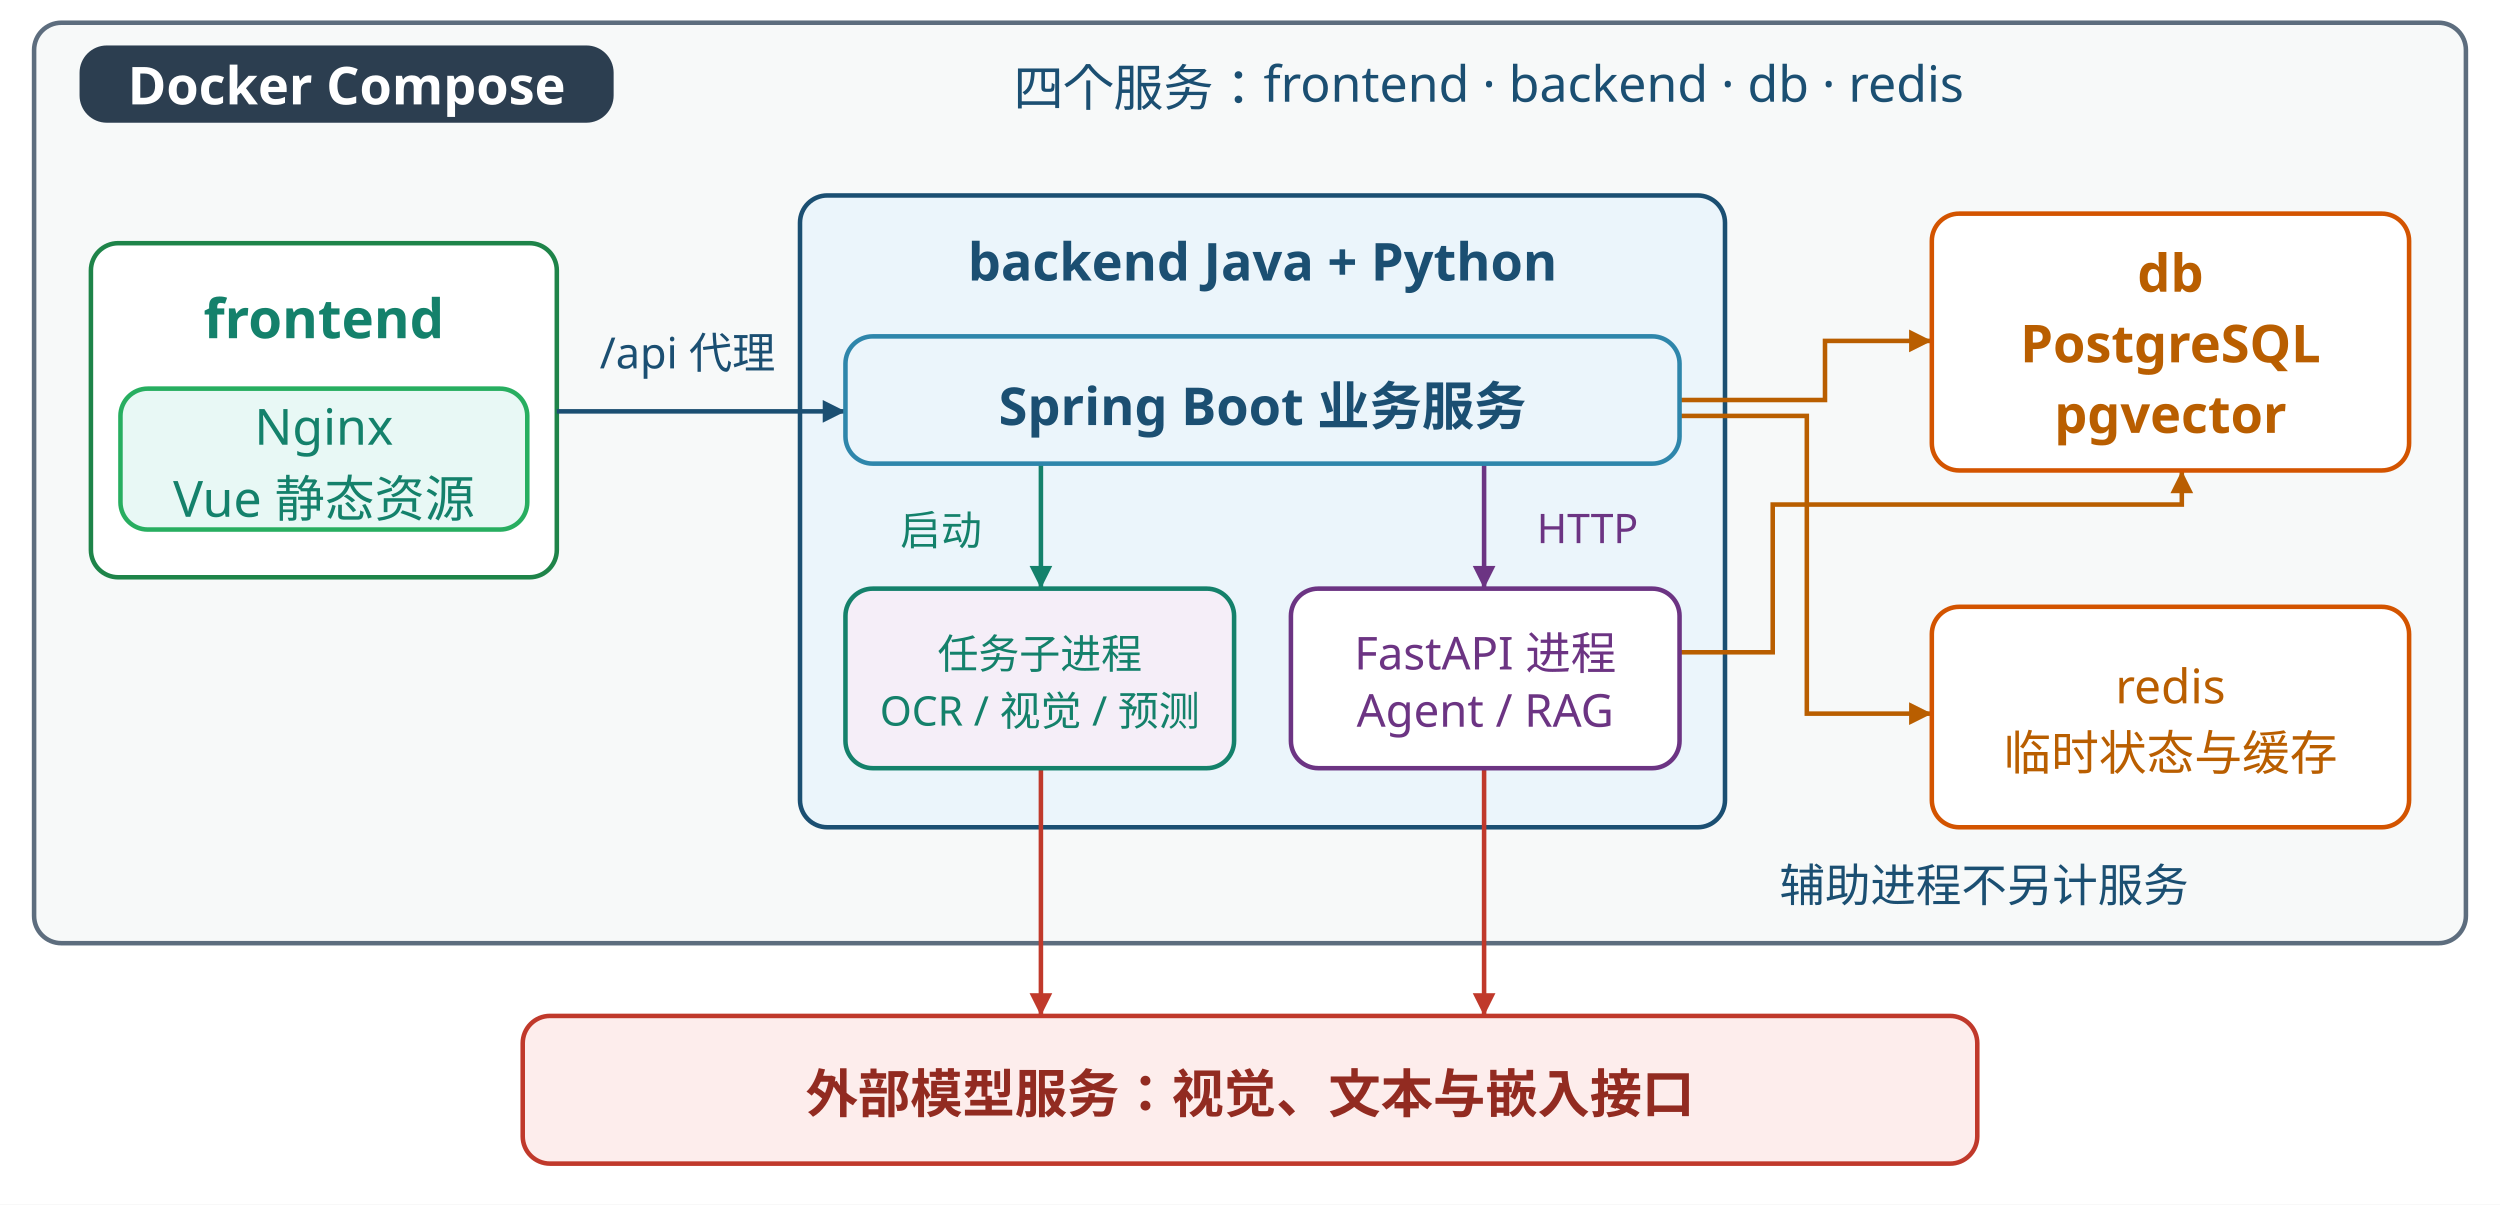
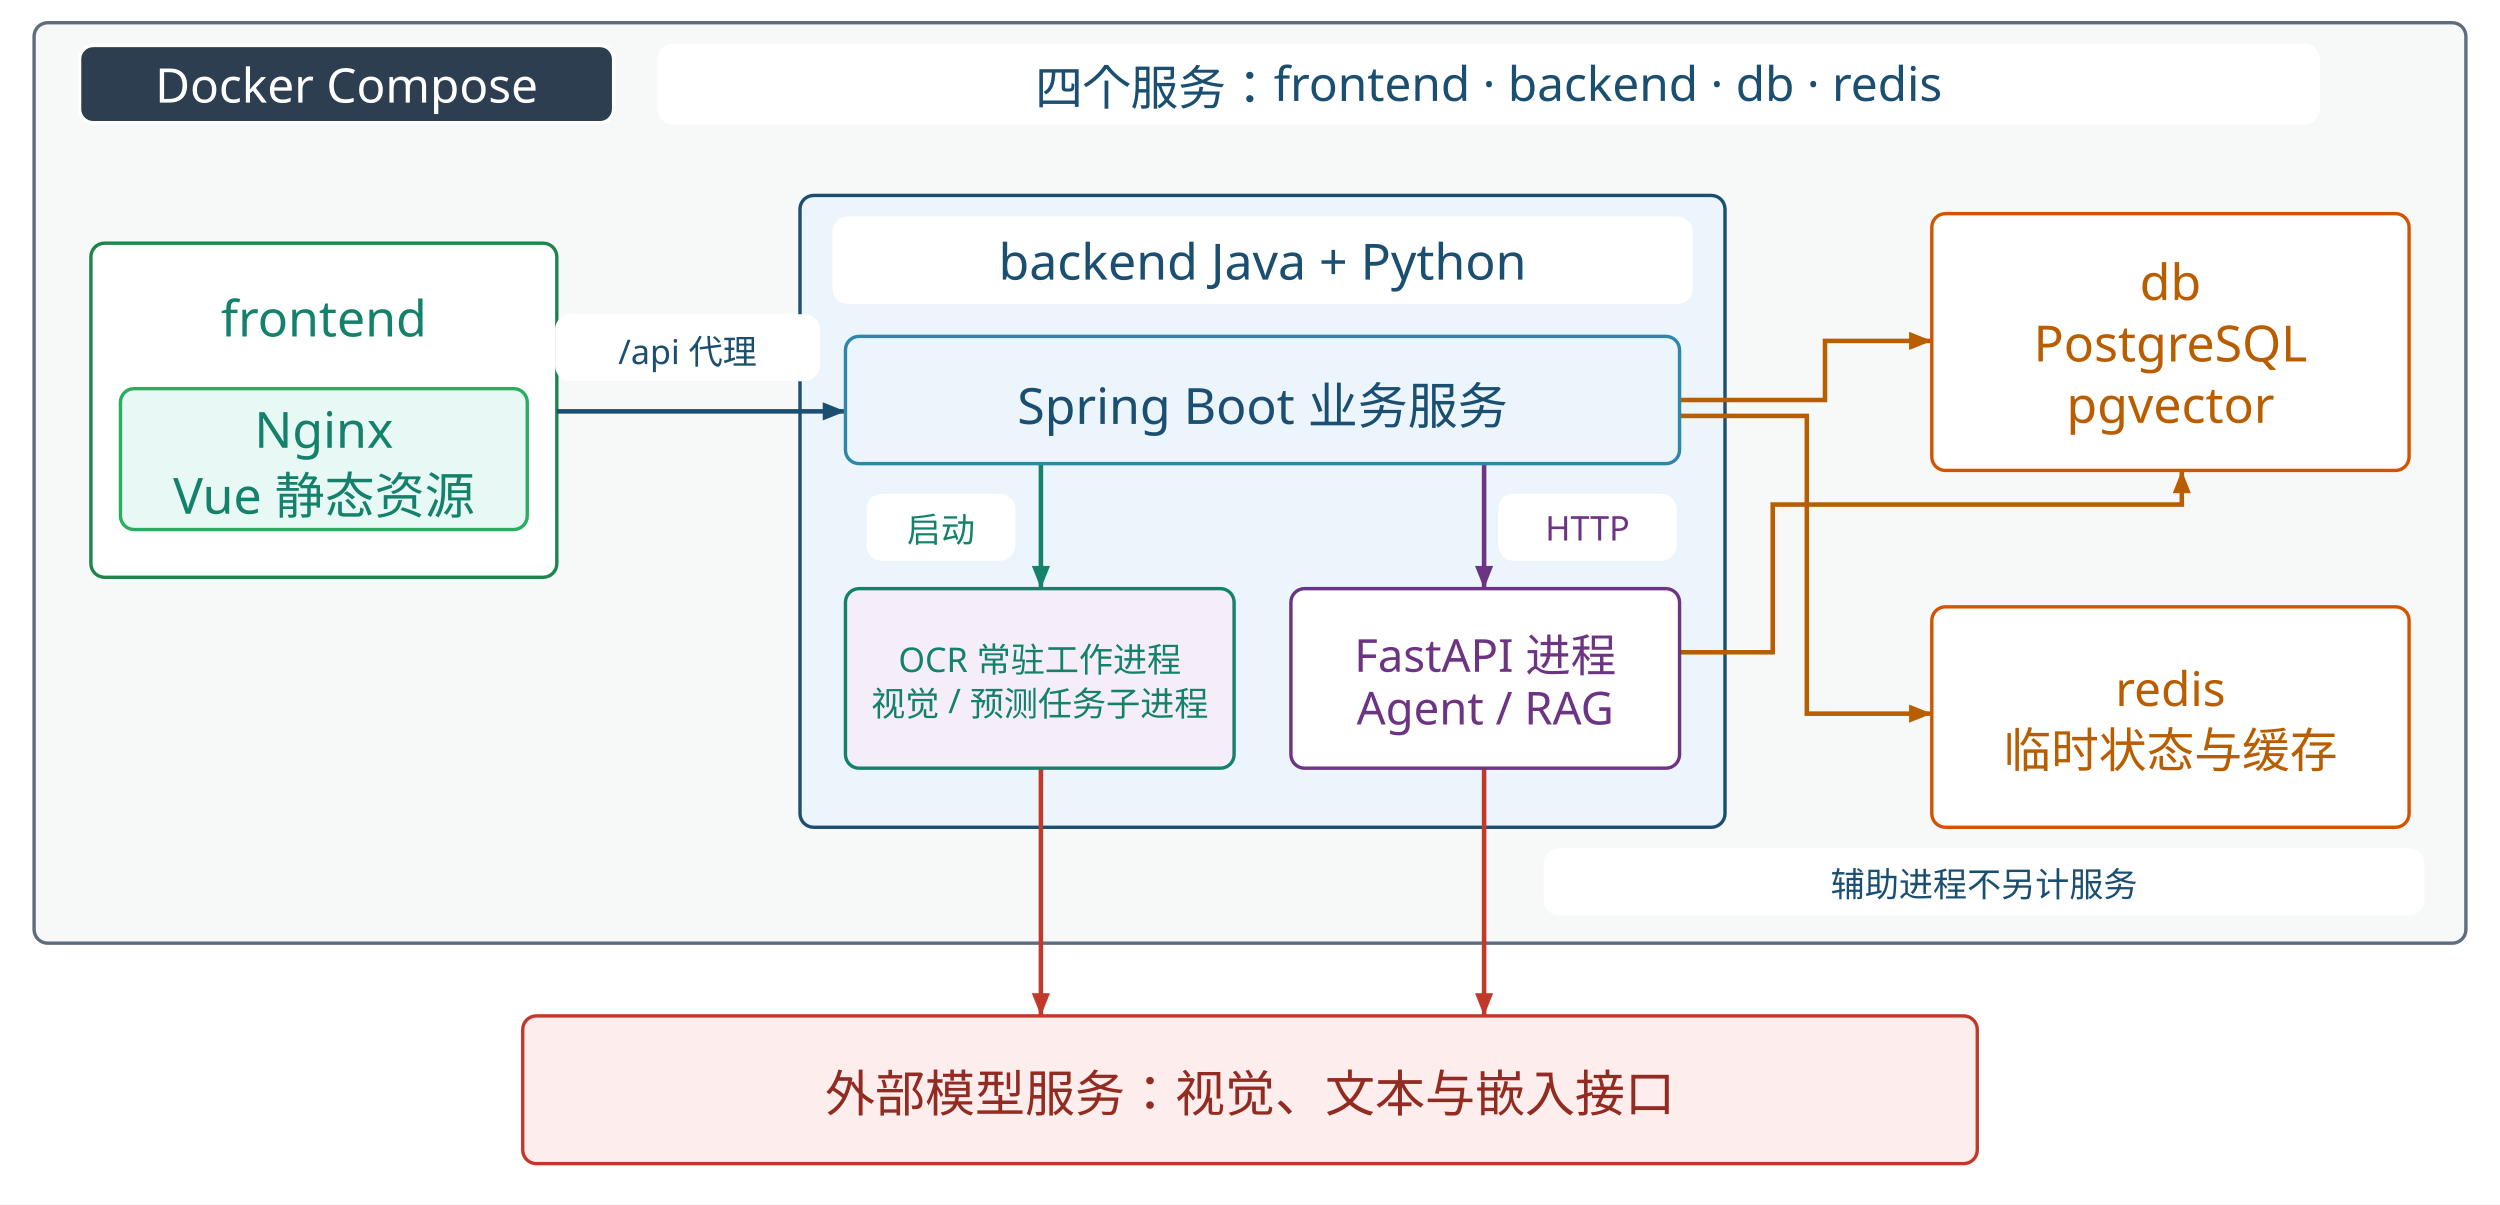
<svg xmlns="http://www.w3.org/2000/svg" width="1100" height="530" viewBox="0 0 1100 530">
  <rect width="100%" height="100%" fill="white" />
-   <rect x="15.0" y="10.0" width="1070.0" height="405.0" rx="12" fill="#F7F9F9" stroke="#5D6D7E" stroke-width="2" />
-   <rect x="40.0" y="107.0" width="205.0" height="147.0" rx="12" fill="#FFFFFF" stroke="#1E8449" stroke-width="2" />
-   <rect x="352.0" y="86.0" width="407.0" height="278.0" rx="12" fill="#EBF5FB" stroke="#1B4F72" stroke-width="2" />
-   <polyline points="245,181 372,181" fill="none" stroke="#1B4F72" stroke-width="2" />
-   <polygon points="372,181 362.0,186.0 362.0,176.0" fill="#1B4F72" />
-   <polyline points="458,204 458,259" fill="none" stroke="#14816B" stroke-width="2" />
-   <polygon points="458,259 453.0,249.0 463.0,249.0" fill="#14816B" />
-   <polyline points="653,204 653,259" fill="none" stroke="#6C3483" stroke-width="2" />
-   <polygon points="653,259 648.0,249.0 658.0,249.0" fill="#6C3483" />
-   <polyline points="739,176 803,176 803,150 850,150" fill="none" stroke="#B95E00" stroke-width="2" />
-   <polygon points="850,150 840.0,155.0 840.0,145.0" fill="#B95E00" />
-   <polyline points="739,183 795,183 795,314 850,314" fill="none" stroke="#B95E00" stroke-width="2" />
-   <polygon points="850,314 840.0,319.0 840.0,309.0" fill="#B95E00" />
-   <polyline points="739,287 780,287 780,222 960,222 960,207" fill="none" stroke="#B95E00" stroke-width="2" />
-   <polygon points="960,207 965.0,217.0 955.0,217.0" fill="#B95E00" />
-   <polyline points="458,338 458,447" fill="none" stroke="#C0392B" stroke-width="2" />
-   <polygon points="458,447 453.0,437.0 463.0,437.0" fill="#C0392B" />
-   <polyline points="653,338 653,447" fill="none" stroke="#C0392B" stroke-width="2" />
-   <polygon points="653,447 648.0,437.0 658.0,437.0" fill="#C0392B" />
-   <rect x="35.0" y="20.0" width="235.0" height="34.0" rx="12" fill="#2C3E50" stroke="none" stroke-width="2" />
-   <text x="152.5" y="37.0" dominant-baseline="central" text-anchor="middle" font-family="Microsoft YaHei, sans-serif" font-size="23.0" font-weight="700" fill="#FFFFFF">Docker Compose</text>
-   <text x="655.0" y="37.0" dominant-baseline="central" text-anchor="middle" font-family="Microsoft YaHei, sans-serif" font-size="22.0" font-weight="400" fill="#1B4F72">四个服务：frontend · backend · db · redis</text>
-   <text x="142.5" y="139.5" dominant-baseline="central" text-anchor="middle" font-family="Microsoft YaHei, sans-serif" font-size="24.0" font-weight="700" fill="#14816B">frontend</text>
-   <rect x="53.0" y="171.0" width="179.0" height="62.0" rx="12" fill="#E8F8F5" stroke="#27AE60" stroke-width="2" />
-   <text x="142.5" y="187.15" dominant-baseline="central" text-anchor="middle" font-family="Microsoft YaHei, sans-serif" font-size="22.0" font-weight="400" fill="#14816B">Nginx</text>
-   <text x="142.5" y="216.85" dominant-baseline="central" text-anchor="middle" font-family="Microsoft YaHei, sans-serif" font-size="22.0" font-weight="400" fill="#14816B">Vue 静态资源</text>
-   <text x="555.5" y="114.5" dominant-baseline="central" text-anchor="middle" font-family="Microsoft YaHei, sans-serif" font-size="23.0" font-weight="700" fill="#1B4F72">backend  Java + Python</text>
-   <rect x="372.0" y="148.0" width="367.0" height="56.0" rx="12" fill="#EBF5FB" stroke="#2E86AB" stroke-width="2" />
-   <text x="555.5" y="176.0" dominant-baseline="central" text-anchor="middle" font-family="Microsoft YaHei, sans-serif" font-size="23.0" font-weight="700" fill="#1B4F72">Spring Boot 业务服务</text>
-   <rect x="372.0" y="259.0" width="171.0" height="79.0" rx="12" fill="#F5EEF8" stroke="#14816B" stroke-width="2" />
-   <text x="457.5" y="286.35" dominant-baseline="central" text-anchor="middle" font-family="Microsoft YaHei, sans-serif" font-size="18.0" font-weight="400" fill="#14816B">任务子进程</text>
-   <text x="457.5" y="310.65" dominant-baseline="central" text-anchor="middle" font-family="Microsoft YaHei, sans-serif" font-size="18.0" font-weight="400" fill="#14816B">OCR / 视觉 / 预测</text>
-   <rect x="568.0" y="259.0" width="171.0" height="79.0" rx="12" fill="#FFFFFF" stroke="#6C3483" stroke-width="2" />
-   <text x="653.5" y="285.0" dominant-baseline="central" text-anchor="middle" font-family="Microsoft YaHei, sans-serif" font-size="20.0" font-weight="400" fill="#6C3483">FastAPI 进程</text>
-   <text x="653.5" y="312.0" dominant-baseline="central" text-anchor="middle" font-family="Microsoft YaHei, sans-serif" font-size="20.0" font-weight="400" fill="#6C3483">Agent / RAG</text>
-   <rect x="850.0" y="94.0" width="210.0" height="113.0" rx="12" fill="#FFFFFF" stroke="#D35400" stroke-width="2" />
-   <text x="955.0" y="119.45" dominant-baseline="central" text-anchor="middle" font-family="Microsoft YaHei, sans-serif" font-size="23.0" font-weight="700" fill="#B95E00">db</text>
-   <text x="955.0" y="150.5" dominant-baseline="central" text-anchor="middle" font-family="Microsoft YaHei, sans-serif" font-size="23.0" font-weight="700" fill="#B95E00">PostgreSQL</text>
-   <text x="955.0" y="181.55" dominant-baseline="central" text-anchor="middle" font-family="Microsoft YaHei, sans-serif" font-size="23.0" font-weight="700" fill="#B95E00">pgvector</text>
-   <rect x="850.0" y="267.0" width="210.0" height="97.0" rx="12" fill="#FFFFFF" stroke="#D35400" stroke-width="2" />
-   <text x="955.0" y="301.325" dominant-baseline="central" text-anchor="middle" font-family="Microsoft YaHei, sans-serif" font-size="21.0" font-weight="400" fill="#B95E00">redis</text>
-   <text x="955.0" y="329.675" dominant-baseline="central" text-anchor="middle" font-family="Microsoft YaHei, sans-serif" font-size="21.0" font-weight="400" fill="#B95E00">临时状态与缓存</text>
-   <rect x="230.0" y="447.0" width="640.0" height="65.0" rx="12" fill="#FDEDEC" stroke="#C0392B" stroke-width="2" />
-   <text x="550.0" y="479.5" dominant-baseline="central" text-anchor="middle" font-family="Microsoft YaHei, sans-serif" font-size="23.0" font-weight="700" fill="#922B21">外部模型服务：视觉、文本与嵌入接口</text>
-   <text x="302.5" y="153.0" dominant-baseline="central" text-anchor="middle" font-family="Microsoft YaHei, sans-serif" font-size="19.0" font-weight="400" fill="#1B4F72">/api 代理</text>
-   <text x="414.0" y="232.0" dominant-baseline="central" text-anchor="middle" font-family="Microsoft YaHei, sans-serif" font-size="18.0" font-weight="400" fill="#14816B">启动</text>
-   <text x="698.5" y="232.0" dominant-baseline="central" text-anchor="middle" font-family="Microsoft YaHei, sans-serif" font-size="18.0" font-weight="400" fill="#6C3483">HTTP</text>
-   <text x="873.0" y="388.0" dominant-baseline="central" text-anchor="middle" font-family="Microsoft YaHei, sans-serif" font-size="20.0" font-weight="400" fill="#1B4F72">辅助进程不另计服务</text>
+   <rect x="15.0" y="10.0" width="1070.0" height="405.0" rx="6" fill="#F7F9F9" stroke="#5D6D7E" stroke-width="1.5" />
+   <rect x="40.0" y="107.0" width="205.0" height="147.0" rx="6" fill="#FFFFFF" stroke="#1E8449" stroke-width="1.5" />
+   <rect x="352.0" y="86.0" width="407.0" height="278.0" rx="6" fill="#EBF5FB" stroke="#1B4F72" stroke-width="1.5" />
+   <polyline points="245.0,181.0 372.0,181.0" fill="none" stroke="#1B4F72" stroke-width="2" />
+   <polygon points="372.0,181.0 362.0,177.0 362.0,185.0" fill="#1B4F72" />
+   <polyline points="458.0,204.0 458.0,259.0" fill="none" stroke="#14816B" stroke-width="2" />
+   <polygon points="458.0,259.0 462.0,249.0 454.0,249.0" fill="#14816B" />
+   <polyline points="653.0,204.0 653.0,259.0" fill="none" stroke="#6C3483" stroke-width="2" />
+   <polygon points="653.0,259.0 657.0,249.0 649.0,249.0" fill="#6C3483" />
+   <polyline points="739.0,176.0 803.0,176.0 803.0,150.0 850.0,150.0" fill="none" stroke="#B95E00" stroke-width="2" />
+   <polygon points="850.0,150.0 840.0,146.0 840.0,154.0" fill="#B95E00" />
+   <polyline points="739.0,183.0 795.0,183.0 795.0,314.0 850.0,314.0" fill="none" stroke="#B95E00" stroke-width="2" />
+   <polygon points="850.0,314.0 840.0,310.0 840.0,318.0" fill="#B95E00" />
+   <polyline points="739.0,287.0 780.0,287.0 780.0,222.0 960.0,222.0 960.0,207.0" fill="none" stroke="#B95E00" stroke-width="2" />
+   <polygon points="960.0,207.0 956.0,217.0 964.0,217.0" fill="#B95E00" />
+   <polyline points="458.0,338.0 458.0,447.0" fill="none" stroke="#C0392B" stroke-width="2" />
+   <polygon points="458.0,447.0 462.0,437.0 454.0,437.0" fill="#C0392B" />
+   <polyline points="653.0,338.0 653.0,447.0" fill="none" stroke="#C0392B" stroke-width="2" />
+   <polygon points="653.0,447.0 657.0,437.0 649.0,437.0" fill="#C0392B" />
+   <rect x="35.0" y="20.0" width="235.0" height="34.0" rx="6" fill="#2C3E50" stroke="#FFFFFF" stroke-width="1.5" />
+   <text x="152.5" y="37.0" fill="#FFFFFF" text-anchor="middle" dominant-baseline="central" font-family="Microsoft YaHei" font-size="21">Docker Compose</text>
+   <rect x="290.0" y="20.0" width="730.0" height="34.0" rx="6" fill="#FFFFFF" stroke="#FFFFFF" stroke-width="1.5" />
+   <text x="655.0" y="37.0" fill="#1B4F72" text-anchor="middle" dominant-baseline="central" font-family="Microsoft YaHei" font-size="21.0">四个服务：frontend · backend · db · redis</text>
+   <rect x="50.0" y="122.0" width="185.0" height="35.0" rx="6" fill="#FFFFFF" stroke="#FFFFFF" stroke-width="1.5" />
+   <text x="142.5" y="139.5" fill="#14816B" text-anchor="middle" dominant-baseline="central" font-family="Microsoft YaHei" font-size="22">frontend</text>
+   <rect x="53.0" y="171.0" width="179.0" height="62.0" rx="6" fill="#E8F8F5" stroke="#27AE60" stroke-width="1.5" />
+   <text x="142.5" y="188.5" fill="#14816B" text-anchor="middle" dominant-baseline="central" font-family="Microsoft YaHei" font-size="22.0">Nginx</text>
+   <text x="142.5" y="215.5" fill="#14816B" text-anchor="middle" dominant-baseline="central" font-family="Microsoft YaHei" font-size="22.0">Vue 静态资源</text>
+   <rect x="367.0" y="96.0" width="377.0" height="37.0" rx="6" fill="#FFFFFF" stroke="#FFFFFF" stroke-width="1.5" />
+   <text x="555.5" y="114.5" fill="#1B4F72" text-anchor="middle" dominant-baseline="central" font-family="Microsoft YaHei" font-size="22">backend  Java + Python</text>
+   <rect x="372.0" y="148.0" width="367.0" height="56.0" rx="6" fill="#EBF5FB" stroke="#2E86AB" stroke-width="1.5" />
+   <text x="555.5" y="176.0" fill="#1B4F72" text-anchor="middle" dominant-baseline="central" font-family="Microsoft YaHei" font-size="22">Spring Boot 业务服务</text>
+   <rect x="372.0" y="259.0" width="171.0" height="79.0" rx="6" fill="#F5EEF8" stroke="#14816B" stroke-width="1.5" />
+   <text x="457.5" y="288.5" fill="#14816B" text-anchor="middle" dominant-baseline="central" font-family="Microsoft YaHei" font-size="15.0">OCR 常驻工作进程</text>
+   <text x="457.5" y="308.5" fill="#14816B" text-anchor="middle" dominant-baseline="central" font-family="Microsoft YaHei" font-size="15.0">视觉 / 预测任务子进程</text>
+   <rect x="568.0" y="259.0" width="171.0" height="79.0" rx="6" fill="#FFFFFF" stroke="#6C3483" stroke-width="1.5" />
+   <text x="653.5" y="286.0" fill="#6C3483" text-anchor="middle" dominant-baseline="central" font-family="Microsoft YaHei" font-size="20.0">FastAPI 进程</text>
+   <text x="653.5" y="311.0" fill="#6C3483" text-anchor="middle" dominant-baseline="central" font-family="Microsoft YaHei" font-size="20.0">Agent / RAG</text>
+   <rect x="850.0" y="94.0" width="210.0" height="113.0" rx="6" fill="#FFFFFF" stroke="#D35400" stroke-width="1.5" />
+   <text x="955.0" y="123.5" fill="#B95E00" text-anchor="middle" dominant-baseline="central" font-family="Microsoft YaHei" font-size="22">db</text>
+   <text x="955.0" y="150.5" fill="#B95E00" text-anchor="middle" dominant-baseline="central" font-family="Microsoft YaHei" font-size="22">PostgreSQL</text>
+   <text x="955.0" y="177.5" fill="#B95E00" text-anchor="middle" dominant-baseline="central" font-family="Microsoft YaHei" font-size="22">pgvector</text>
+   <rect x="850.0" y="267.0" width="210.0" height="97.0" rx="6" fill="#FFFFFF" stroke="#D35400" stroke-width="1.5" />
+   <text x="955.0" y="302.5" fill="#B95E00" text-anchor="middle" dominant-baseline="central" font-family="Microsoft YaHei" font-size="21.0">redis</text>
+   <text x="955.0" y="328.5" fill="#B95E00" text-anchor="middle" dominant-baseline="central" font-family="Microsoft YaHei" font-size="21.0">临时状态与缓存</text>
+   <rect x="230.0" y="447.0" width="640.0" height="65.0" rx="6" fill="#FDEDEC" stroke="#C0392B" stroke-width="1.5" />
+   <text x="550.0" y="479.5" fill="#922B21" text-anchor="middle" dominant-baseline="central" font-family="Microsoft YaHei" font-size="22">外部模型服务：视觉、文本与嵌入接口</text>
+   <rect x="245.0" y="139.0" width="115.0" height="28.0" rx="6" fill="#FFFFFF" stroke="#FFFFFF" stroke-width="1.5" />
+   <text x="302.5" y="153.0" fill="#1B4F72" text-anchor="middle" dominant-baseline="central" font-family="Microsoft YaHei" font-size="15.0">/api 代理</text>
+   <rect x="382.0" y="218.0" width="64.0" height="28.0" rx="6" fill="#FFFFFF" stroke="#FFFFFF" stroke-width="1.5" />
+   <text x="414.0" y="232.0" fill="#14816B" text-anchor="middle" dominant-baseline="central" font-family="Microsoft YaHei" font-size="15.0">启动</text>
+   <rect x="660.0" y="218.0" width="77.0" height="28.0" rx="6" fill="#FFFFFF" stroke="#FFFFFF" stroke-width="1.5" />
+   <text x="698.5" y="232.0" fill="#6C3483" text-anchor="middle" dominant-baseline="central" font-family="Microsoft YaHei" font-size="15.0">HTTP</text>
+   <rect x="680.0" y="374.0" width="386.0" height="28.0" rx="6" fill="#FFFFFF" stroke="#FFFFFF" stroke-width="1.5" />
+   <text x="873.0" y="388.0" fill="#1B4F72" text-anchor="middle" dominant-baseline="central" font-family="Microsoft YaHei" font-size="15.0">辅助进程不另计服务</text>
</svg>
